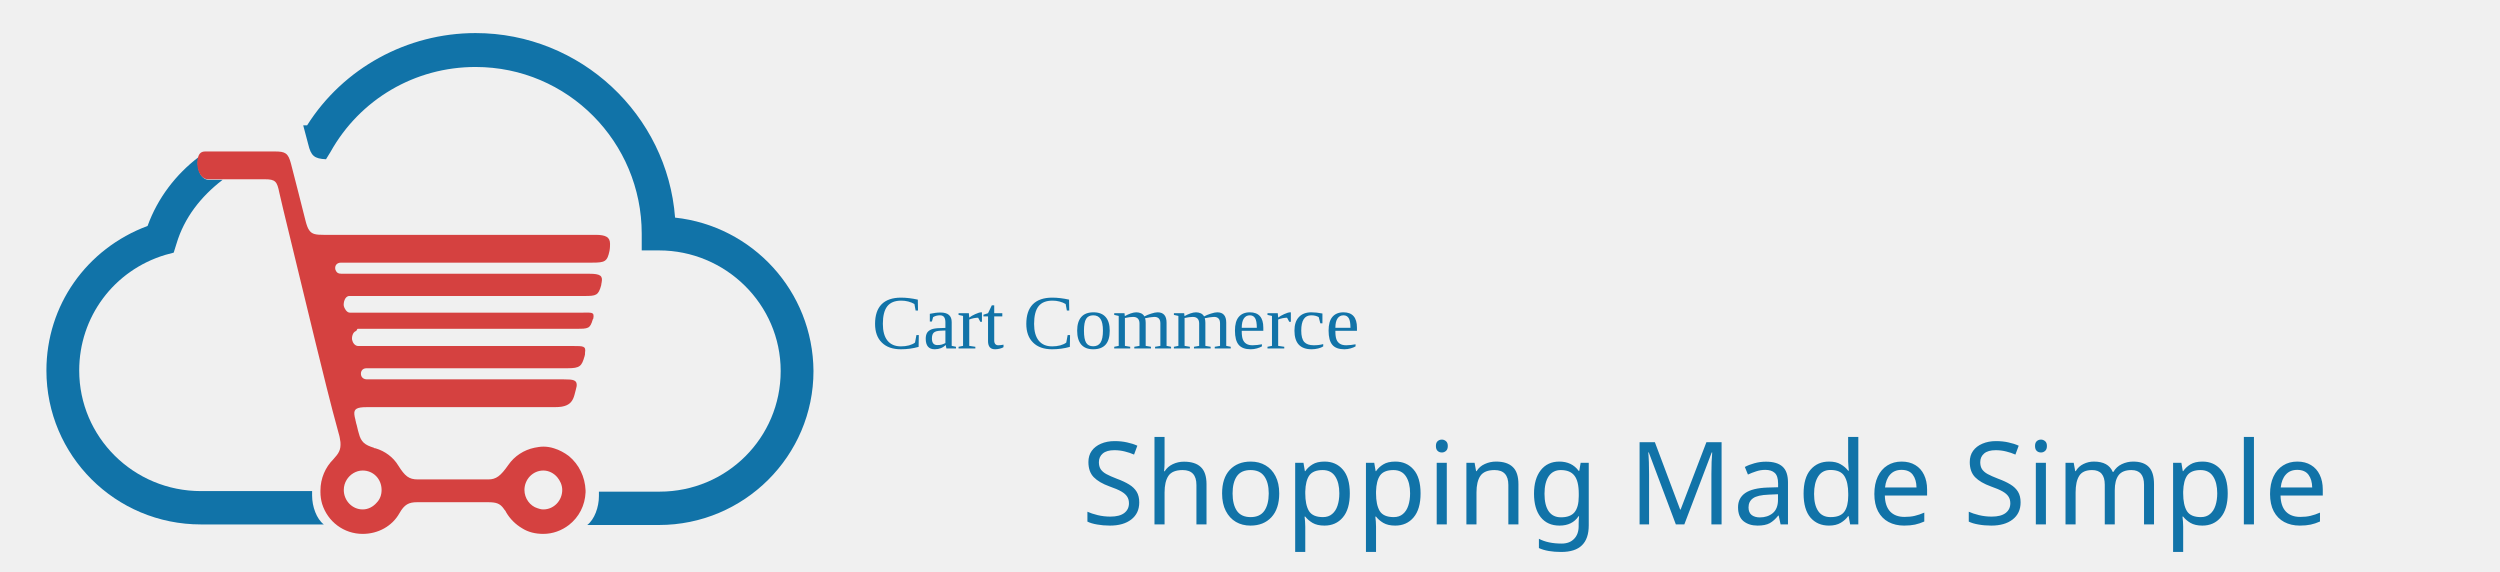
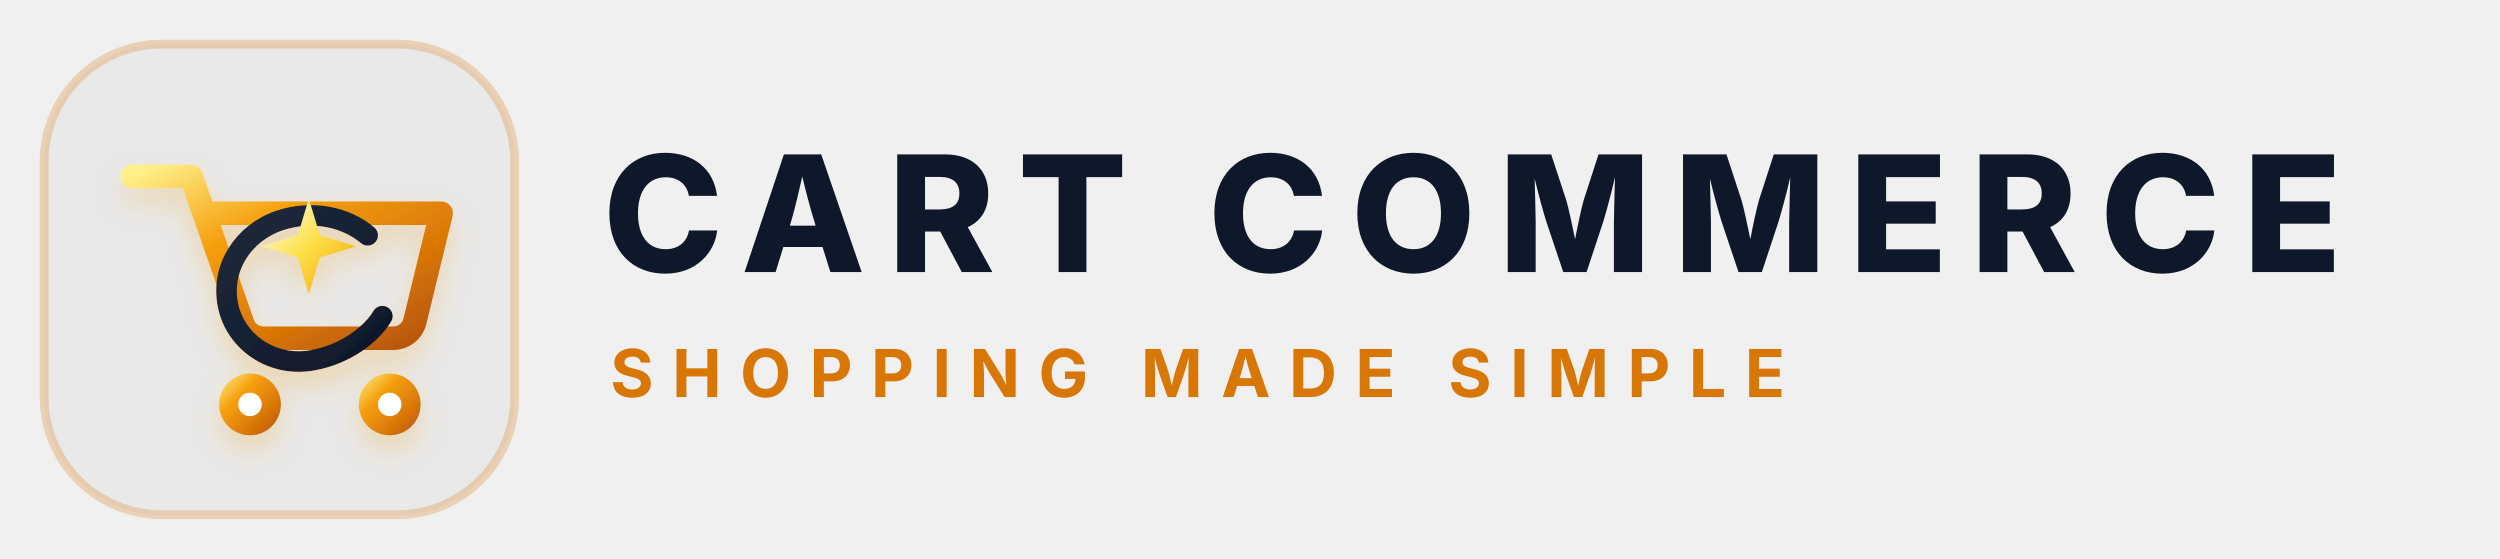
- <svg xmlns="http://www.w3.org/2000/svg" viewBox="0 0 391.1 89.4">
-   <text fill="#1173a8" transform="translate(136.395 54.51521)">Cart Commerce</text>
-   <text fill="#1173a8" font-family="Montserrat" font-size="18" transform="translate(169.1924 82.03701)">Shopping Made Simple</text>
-   <g transform="matrix(.8695653 0 0 .8695653 445.7826 425)">
-     <path d="m-414.9-404c-1.9 0-3.4 1.5-3.4 3.5 0 1.5 1 2.9 2.4 3.3.3.1.6.2 1 .2 1.9 0 3.4-1.6 3.4-3.5 0-.9-.3-1.7-.9-2.3-.6-.8-1.5-1.2-2.5-1.2z" fill="none" />
-     <path d="m-447.4-404c-1.2 0-2.3.7-2.9 1.7-.3.5-.5 1.1-.5 1.8 0 1.9 1.5 3.5 3.4 3.5 1 0 1.9-.5 2.5-1.2.5-.6.9-1.4.9-2.3 0-2-1.5-3.5-3.4-3.5z" fill="none" />
-     <path d="m-476.9-460.5c-4.1 3.1-7.4 7.4-9.2 12.4-11 4.1-18.2 14.3-18.2 26 0 15.3 12.4 27.7 27.8 27.7h22.1c-1.3-1-2.1-3.2-2.1-5.2 0-.3 0-.8 0-.8h-20c-12.1 0-21.9-9.7-21.9-21.7 0-9.6 6.2-18 15.5-20.8l1.5-.4.5-1.6c1.4-4.7 4.4-8.5 8.3-11.5-.8 0-1.7 0-2.5 0-1.6 0-2.3-2.5-1.8-4.1z" fill="#1173a8" />
-     <path d="m-391.2-449.6c-1.4-18.5-17-33.2-35.9-33.2-12.3 0-23.8 6.3-30.3 16.6-.2 0-.5 0-.7 0 .3 1.1.6 2.2.9 3.4.5 2.1 1.1 2.6 3.2 2.7l.8-1.3c5.3-9.5 15.2-15.3 26.1-15.3 16.6 0 29.9 13.5 29.9 30v3h3.1c12 0 21.9 9.7 21.9 21.7s-9.7 21.7-21.8 21.7h-10.9v.8c0 2-.8 4.2-2.1 5.2h12.9c15.3 0 27.8-12.4 27.8-27.7-.1-14.4-11-26.1-24.9-27.6z" fill="#1173a8" />
-     <path d="m-410.3-406.7c-.8-.6-1.7-1.1-2.7-1.4-.6-.2-1.3-.3-1.9-.3-.5 0-1.1.1-1.6.2-1.9.4-3.6 1.5-4.7 3.1-1.4 2-2.2 2.6-3.6 2.6-4.2 0-8.5 0-12.7 0-1.6 0-2.3-.6-3.5-2.5-.9-1.5-2.4-2.6-4.1-3.1-.1 0-.2 0-.3-.1-1.6-.5-2.3-1-2.7-2.6-.2-.6-.3-1.3-.5-1.9 0-.2-.1-.3-.1-.5-.1-.4-.2-.8-.2-1-.1-1 .5-1.3 2.2-1.3h3.1 25.7 4.3c1.1 0 1.9 0 2.5-.2 1-.3 1.5-.9 1.8-2 .2-.7.3-1.2.4-1.6.1-1.1-.6-1.2-2.3-1.2h-9.1-21-5.3c-.6 0-1-.3-1.1-.8-.1-.6.2-1.2 1-1.2h1.8 28 4.5 1.9c2.2 0 2.5-.4 3-2.1.1-.3.1-.4.1-.7.2-1.2-.3-1.2-2.1-1.2h-38.7c-.6 0-1-.6-1.1-1.1s.1-1.4.7-1.6c.1 0 .2-.4.3-.4h39.3c2.2 0 2.5 0 3-1.7.1-.2.1-.1.1-.2.2-1.2-.3-1-2.3-1h-.6-40.9c-.6 0-1-.8-1.1-1.2-.1-.6.2-1.8 1-1.8h2.8 39.5c2.1 0 2.5-.1 3-1.9 0-.2.1-.5.1-.6.2-1.1-.2-1.5-2.2-1.5h-.6-44c-.6 0-.9-.2-1.1-.7-.2-.7.2-1.3 1-1.3h2.6 42.6c2.3 0 2.7-.2 3.1-2.1.1-.5.1-1 .1-1.3 0-1.2-.8-1.6-2.6-1.6-.1 0-.1 0-.2 0-16.2 0-32.5 0-48.7 0-1.4 0-2.1-.1-2.6-.8-.3-.4-.5-1-.7-1.8-.9-3.5-1.7-6.8-2.6-10.2-.5-1.9-1-2.2-2.9-2.2-4.2 0-8.4 0-12.5 0-.7 0-1.1.3-1.3 1-.5 1.6.2 4 1.8 4h2.5 7.7c1.9 0 2.2.4 2.6 2.4.2 1 .5 2 .7 3 2.7 11 5.1 21.2 7.8 32 .7 2.8 1.4 5.5 2.2 8.4.2.6.2 1 .3 1.5.1 1.4-.3 2-1.3 3.1-1.4 1.4-2.3 3.4-2.3 5.6v.3c0 .7.1 1.4.3 2.1 1 3.2 3.9 5.4 7.3 5.4 2.8 0 5.3-1.4 6.6-3.7.9-1.6 1.7-2 3.2-2h12.7c1.5 0 2.2.2 2.9 1.2.1.2.3.3.4.6.7 1.2 1.7 2.2 2.9 2.9 1.1.7 2.4 1 3.8 1 1.7 0 3.3-.6 4.6-1.6 1.8-1.4 2.9-3.5 3-5.9 0-.1 0-.2 0-.3-.1-2.5-1.2-4.7-3-6.2zm-34.6 8.4c-.6.7-1.5 1.2-2.5 1.2-1.9 0-3.4-1.6-3.4-3.5 0-.7.2-1.3.5-1.8.6-1 1.7-1.7 2.9-1.7 1.9 0 3.4 1.5 3.4 3.5 0 .9-.3 1.7-.9 2.3zm30 1.2c-.4 0-.7-.1-1-.2-1.4-.4-2.4-1.8-2.4-3.3 0-1.9 1.5-3.5 3.4-3.5 1 0 1.9.5 2.5 1.2.5.6.9 1.4.9 2.3 0 1.9-1.5 3.5-3.4 3.5z" fill="#d54140" />
+ <svg xmlns="http://www.w3.org/2000/svg" viewBox="0 0 340 76" role="img" aria-label="Cart Commerce Logo">
+   <defs>
+     <linearGradient id="geoGoldGrad" x1="0%" y1="0%" x2="100%" y2="100%">
+       <stop offset="0%" stop-color="#fef08a" />
+       <stop offset="35%" stop-color="#f59e0b" />
+       <stop offset="70%" stop-color="#d97706" />
+       <stop offset="100%" stop-color="#b45309" />
+     </linearGradient>
+     <linearGradient id="geoJewelGrad" x1="0%" y1="0%" x2="100%" y2="100%">
+       <stop offset="0%" stop-color="#ffffff" />
+       <stop offset="50%" stop-color="#fde047" />
+       <stop offset="100%" stop-color="#f59e0b" />
+     </linearGradient>
+     <linearGradient id="geoNavyGrad" x1="0%" y1="0%" x2="100%" y2="100%">
+       <stop offset="0%" stop-color="#1e293b" />
+       <stop offset="100%" stop-color="#0f172a" />
+     </linearGradient>
+     <filter id="geoGlow" x="-20%" y="-20%" width="140%" height="140%">
+       <feDropShadow dx="0" dy="2" stdDeviation="2" flood-color="#f59e0b" flood-opacity="0.25" />
+     </filter>
+   </defs>
+   <g transform="translate(6, 6)">
+     <rect x="0" y="0" width="64" height="64" rx="16" fill="rgba(15, 23, 42, 0.03)" stroke="rgba(217, 119, 6, 0.25)" stroke-width="1.2" />
+     <g filter="url(#geoGlow)">
+       <path d="M12 18 H20 L27 38 A3 3 0 0 0 29.8 40 H47.5 A3 3 0 0 0 50.4 37.8 L54 23 H23" fill="none" stroke="url(#geoGoldGrad)" stroke-width="3.2" stroke-linecap="round" stroke-linejoin="round" />
+       <path d="M44 26 C41 23.5 36.5 22.5 32 24 C27 25.7 24 30.5 25 35.5 C26 40.5 31 44 36.5 43 C41 42.2 44.5 39.5 46 37" fill="none" stroke="url(#geoNavyGrad)" stroke-width="2.8" stroke-linecap="round" />
+       <path d="M36 21 L37.5 26 L42.5 27.5 L37.5 29 L36 34 L34.5 29 L29.5 27.5 L34.5 26 Z" fill="url(#geoJewelGrad)" />
+       <circle cx="28" cy="49" r="4.2" fill="url(#geoGoldGrad)" />
+       <circle cx="28" cy="49" r="1.6" fill="#ffffff" />
+       <circle cx="47" cy="49" r="4.2" fill="url(#geoGoldGrad)" />
+       <circle cx="47" cy="49" r="1.6" fill="#ffffff" />
+     </g>
+   </g>
+   <g transform="translate(82, 0)">
+     <text x="0" y="37" fill="#0f172a" font-family="system-ui, -apple-system, 'Montserrat', 'Inter', sans-serif" font-size="22" font-weight="800" letter-spacing="0.14em">CART COMMERCE</text>
+     <text x="1" y="54" fill="#d97706" font-family="system-ui, -apple-system, 'Montserrat', 'Inter', sans-serif" font-size="9" font-weight="700" letter-spacing="0.28em">SHOPPING MADE SIMPLE</text>
  </g>
</svg>
